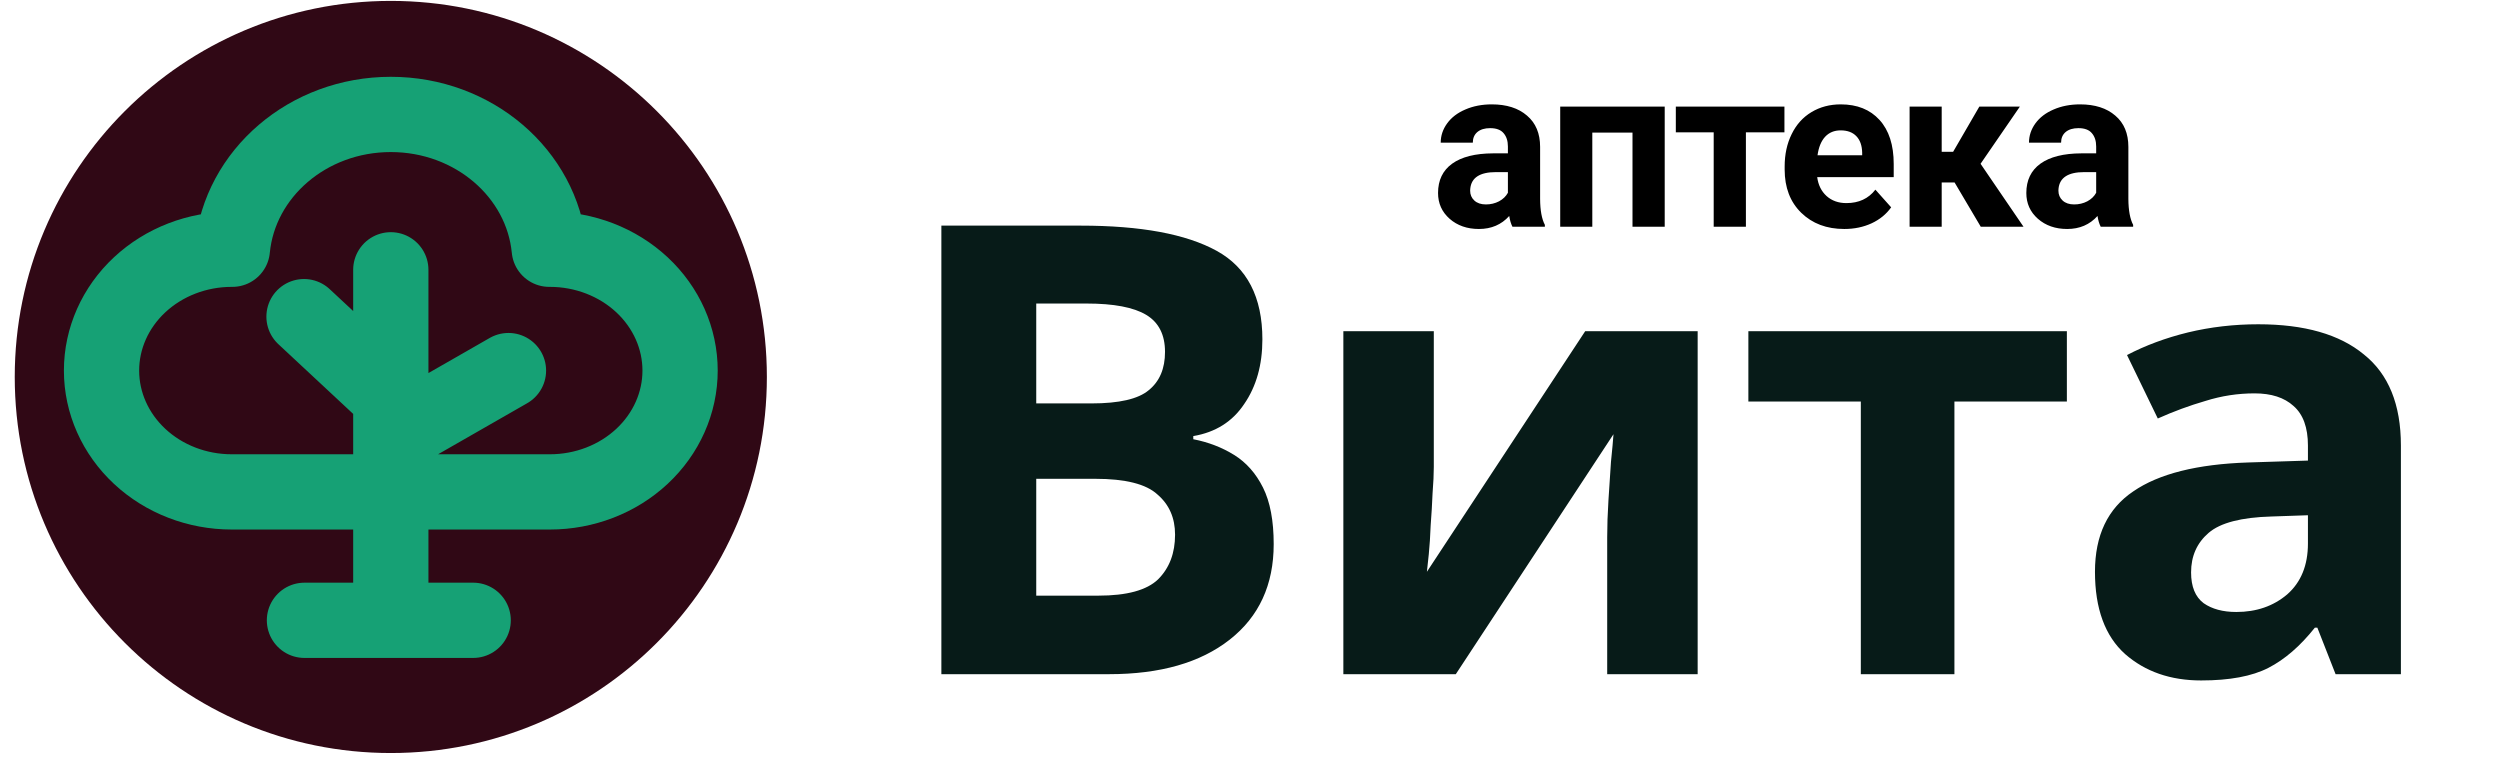
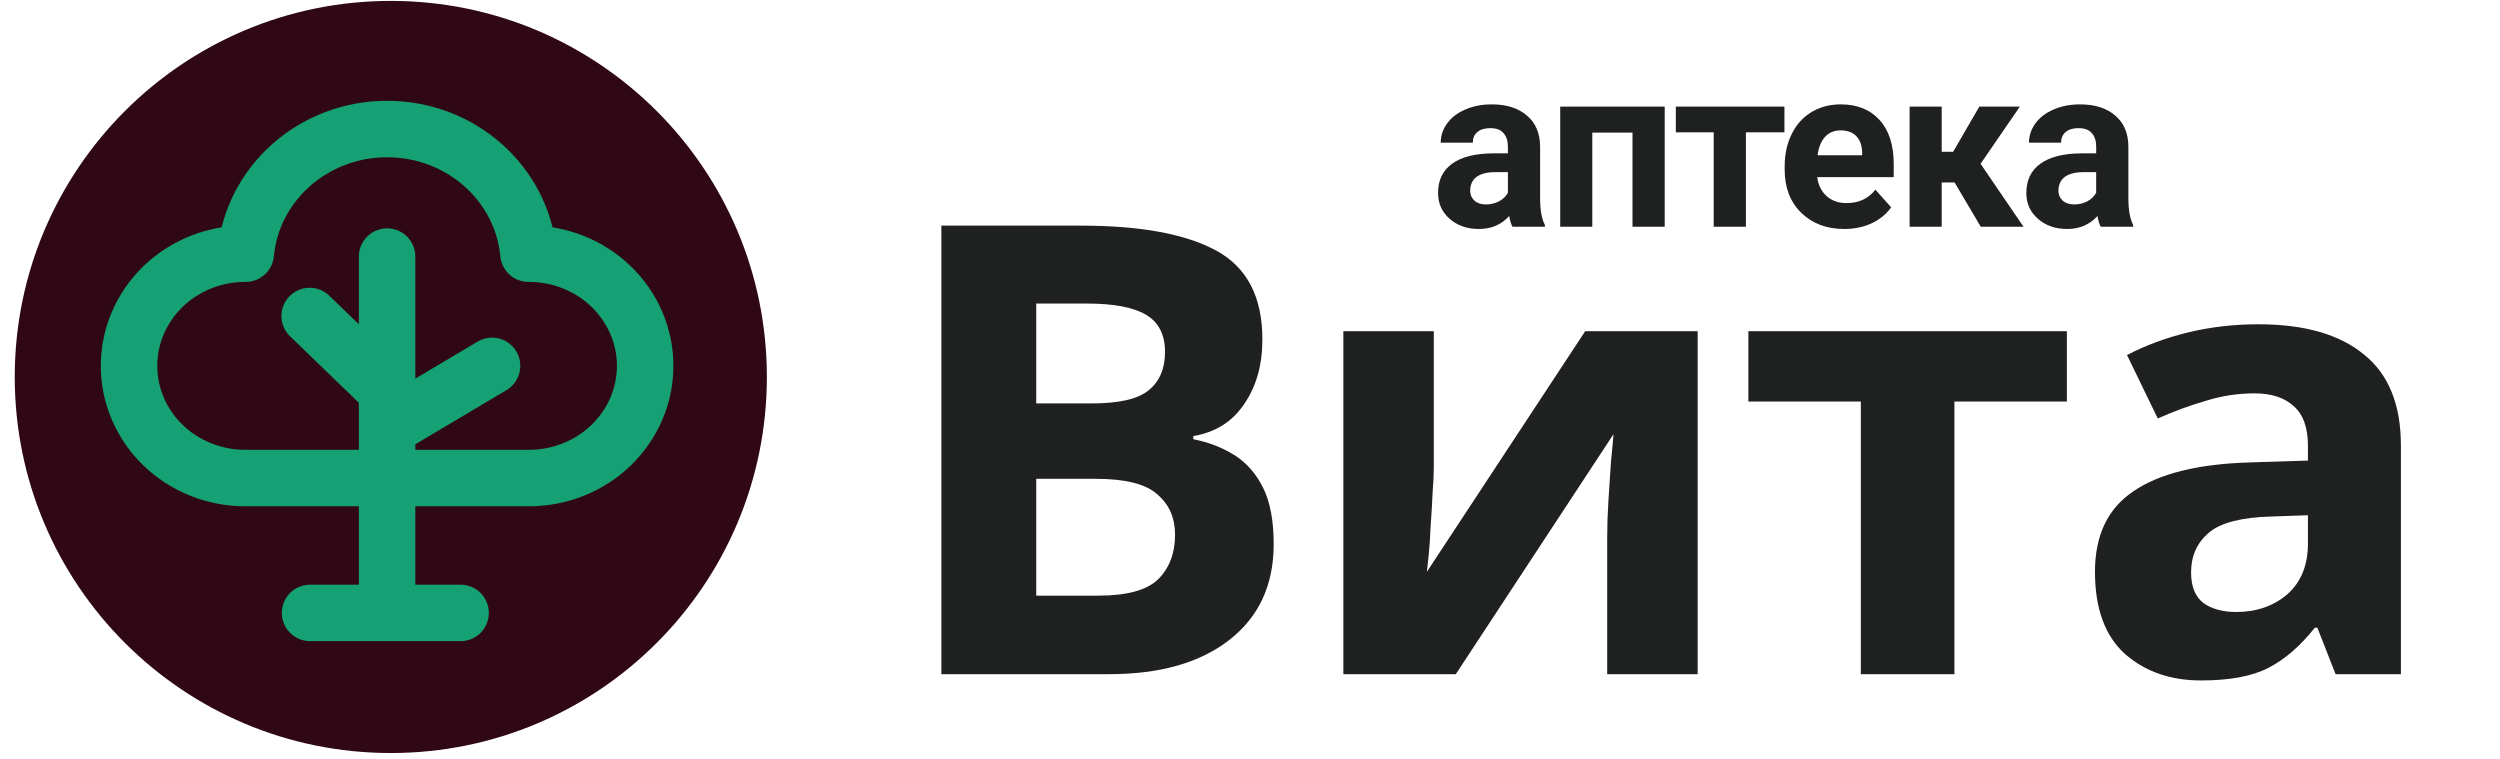
<svg xmlns="http://www.w3.org/2000/svg" width="155" height="47" viewBox="0 0 155 47" fill="none">
-   <path d="M67.012 13.989C70.725 13.989 73.529 14.509 75.425 15.547C77.32 16.586 78.268 18.417 78.268 21.039C78.268 22.623 77.892 23.96 77.139 25.051C76.412 26.142 75.36 26.804 73.984 27.037V27.232C74.919 27.414 75.763 27.738 76.516 28.206C77.269 28.673 77.866 29.348 78.307 30.231C78.749 31.114 78.969 32.282 78.969 33.736C78.969 36.255 78.061 38.229 76.243 39.657C74.425 41.085 71.933 41.799 68.765 41.799H58.365V13.989H67.012ZM67.674 25.012C69.388 25.012 70.569 24.739 71.219 24.194C71.894 23.649 72.231 22.857 72.231 21.818C72.231 20.754 71.842 19.988 71.063 19.52C70.284 19.053 69.05 18.819 67.363 18.819H64.247V25.012H67.674ZM64.247 29.686V36.93H68.103C69.868 36.93 71.102 36.593 71.803 35.918C72.504 35.217 72.854 34.295 72.854 33.152C72.854 32.114 72.491 31.283 71.764 30.66C71.063 30.01 69.777 29.686 67.908 29.686H64.247ZM88.896 28.946C88.896 29.387 88.87 29.933 88.819 30.582C88.793 31.231 88.754 31.893 88.702 32.568C88.676 33.243 88.637 33.84 88.585 34.36C88.533 34.879 88.494 35.242 88.468 35.45L98.283 20.533H105.255V41.799H99.646V33.308C99.646 32.607 99.672 31.841 99.724 31.01C99.776 30.153 99.828 29.361 99.88 28.634C99.958 27.881 100.01 27.31 100.036 26.921L90.26 41.799H83.288V20.533H88.896V28.946ZM128.146 24.895H121.174V41.799H115.371V24.895H108.399V20.533H128.146V24.895ZM140.015 20.105C142.871 20.105 145.052 20.728 146.558 21.974C148.09 23.194 148.856 25.077 148.856 27.622V41.799H144.806L143.676 38.917H143.52C142.612 40.059 141.651 40.89 140.638 41.409C139.625 41.929 138.236 42.188 136.471 42.188C134.575 42.188 133.004 41.643 131.758 40.553C130.512 39.436 129.888 37.735 129.888 35.45C129.888 33.191 130.68 31.529 132.264 30.465C133.848 29.374 136.224 28.777 139.392 28.673L143.092 28.556V27.622C143.092 26.505 142.793 25.687 142.196 25.168C141.625 24.648 140.82 24.389 139.781 24.389C138.743 24.389 137.73 24.545 136.743 24.856C135.757 25.142 134.77 25.505 133.783 25.947L131.875 22.013C133.017 21.416 134.277 20.948 135.653 20.611C137.055 20.273 138.509 20.105 140.015 20.105ZM140.833 32.023C138.963 32.075 137.665 32.412 136.938 33.035C136.211 33.659 135.847 34.477 135.847 35.489C135.847 36.372 136.107 37.008 136.626 37.398C137.146 37.761 137.821 37.943 138.652 37.943C139.898 37.943 140.95 37.58 141.807 36.852C142.663 36.099 143.092 35.048 143.092 33.698V31.945L140.833 32.023Z" fill="#071B18" />
-   <path d="M93.772 14.059C93.68 13.88 93.614 13.657 93.572 13.391C93.09 13.928 92.464 14.197 91.693 14.197C90.963 14.197 90.357 13.986 89.875 13.563C89.398 13.141 89.159 12.608 89.159 11.966C89.159 11.176 89.45 10.57 90.033 10.148C90.621 9.726 91.468 9.512 92.574 9.508H93.49V9.081C93.49 8.737 93.4 8.461 93.221 8.255C93.047 8.048 92.769 7.945 92.388 7.945C92.053 7.945 91.789 8.025 91.596 8.186C91.408 8.346 91.314 8.567 91.314 8.847H89.324C89.324 8.415 89.457 8.016 89.724 7.649C89.99 7.282 90.366 6.995 90.853 6.788C91.339 6.577 91.885 6.471 92.491 6.471C93.409 6.471 94.137 6.703 94.674 7.167C95.216 7.626 95.487 8.273 95.487 9.108V12.338C95.491 13.044 95.59 13.579 95.782 13.942V14.059H93.772ZM92.126 12.675C92.42 12.675 92.691 12.611 92.939 12.482C93.187 12.349 93.37 12.172 93.49 11.952V10.671H92.746C91.75 10.671 91.22 11.016 91.156 11.704L91.149 11.821C91.149 12.069 91.236 12.273 91.41 12.434C91.585 12.595 91.823 12.675 92.126 12.675ZM103.212 14.059H101.215V8.22H98.723V14.059H96.733V6.609H103.212V14.059ZM110.635 8.206H108.246V14.059H106.249V8.206H103.901V6.609H110.635V8.206ZM114.346 14.197C113.254 14.197 112.363 13.862 111.675 13.191C110.991 12.521 110.649 11.628 110.649 10.513V10.32C110.649 9.572 110.793 8.904 111.083 8.317C111.372 7.724 111.78 7.27 112.308 6.953C112.841 6.632 113.446 6.471 114.126 6.471C115.145 6.471 115.946 6.793 116.529 7.435C117.116 8.078 117.41 8.989 117.41 10.169V10.981H112.666C112.73 11.468 112.923 11.858 113.245 12.152C113.57 12.445 113.981 12.592 114.477 12.592C115.244 12.592 115.843 12.315 116.274 11.759L117.252 12.854C116.953 13.276 116.549 13.607 116.04 13.845C115.53 14.08 114.966 14.197 114.346 14.197ZM114.119 8.083C113.724 8.083 113.403 8.216 113.155 8.482C112.912 8.748 112.756 9.129 112.687 9.625H115.455V9.466C115.446 9.026 115.326 8.686 115.097 8.447C114.867 8.204 114.541 8.083 114.119 8.083ZM121.184 11.312H120.385V14.059H118.395V6.609H120.385V9.411H121.094L122.719 6.609H125.232L122.795 10.155L125.459 14.059H122.808L121.184 11.312ZM130.245 14.059C130.153 13.88 130.087 13.657 130.045 13.391C129.563 13.928 128.937 14.197 128.166 14.197C127.436 14.197 126.83 13.986 126.348 13.563C125.87 13.141 125.632 12.608 125.632 11.966C125.632 11.176 125.923 10.57 126.506 10.148C127.094 9.726 127.941 9.512 129.047 9.508H129.963V9.081C129.963 8.737 129.873 8.461 129.694 8.255C129.52 8.048 129.242 7.945 128.861 7.945C128.526 7.945 128.262 8.025 128.069 8.186C127.881 8.346 127.787 8.567 127.787 8.847H125.797C125.797 8.415 125.93 8.016 126.196 7.649C126.463 7.282 126.839 6.995 127.326 6.788C127.812 6.577 128.358 6.471 128.964 6.471C129.882 6.471 130.61 6.703 131.147 7.167C131.689 7.626 131.959 8.273 131.959 9.108V12.338C131.964 13.044 132.063 13.579 132.255 13.942V14.059H130.245ZM128.599 12.675C128.893 12.675 129.164 12.611 129.412 12.482C129.66 12.349 129.843 12.172 129.963 11.952V10.671H129.219C128.223 10.671 127.693 11.016 127.628 11.704L127.622 11.821C127.622 12.069 127.709 12.273 127.883 12.434C128.058 12.595 128.296 12.675 128.599 12.675Z" fill="black" />
+   <path d="M67.012 13.989C70.725 13.989 73.529 14.509 75.425 15.547C77.32 16.586 78.268 18.417 78.268 21.039C78.268 22.623 77.892 23.96 77.139 25.051C76.412 26.142 75.36 26.804 73.984 27.037V27.232C74.919 27.414 75.763 27.738 76.516 28.206C77.269 28.673 77.866 29.348 78.307 30.231C78.749 31.114 78.969 32.282 78.969 33.736C78.969 36.255 78.061 38.229 76.243 39.657C74.425 41.085 71.933 41.799 68.765 41.799H58.365V13.989H67.012ZM67.674 25.012C69.388 25.012 70.569 24.739 71.219 24.194C71.894 23.649 72.231 22.857 72.231 21.818C72.231 20.754 71.842 19.988 71.063 19.52C70.284 19.053 69.05 18.819 67.363 18.819H64.247V25.012H67.674ZM64.247 29.686V36.93H68.103C69.868 36.93 71.102 36.593 71.803 35.918C72.504 35.217 72.854 34.295 72.854 33.152C72.854 32.114 72.491 31.283 71.764 30.66C71.063 30.01 69.777 29.686 67.908 29.686H64.247ZM88.896 28.946C88.896 29.387 88.87 29.933 88.819 30.582C88.793 31.231 88.754 31.893 88.702 32.568C88.676 33.243 88.637 33.84 88.585 34.36C88.533 34.879 88.494 35.242 88.468 35.45L98.283 20.533H105.255V41.799H99.646V33.308C99.646 32.607 99.672 31.841 99.724 31.01C99.776 30.153 99.828 29.361 99.88 28.634C99.958 27.881 100.01 27.31 100.036 26.921L90.26 41.799H83.288V20.533H88.896V28.946ZM128.146 24.895H121.174V41.799H115.371V24.895H108.399V20.533H128.146V24.895ZM140.015 20.105C142.871 20.105 145.052 20.728 146.558 21.974C148.09 23.194 148.856 25.077 148.856 27.622V41.799H144.806L143.676 38.917H143.52C142.612 40.059 141.651 40.89 140.638 41.409C139.625 41.929 138.236 42.188 136.471 42.188C134.575 42.188 133.004 41.643 131.758 40.553C130.512 39.436 129.888 37.735 129.888 35.45C129.888 33.191 130.68 31.529 132.264 30.465C133.848 29.374 136.224 28.777 139.392 28.673L143.092 28.556V27.622C143.092 26.505 142.793 25.687 142.196 25.168C141.625 24.648 140.82 24.389 139.781 24.389C138.743 24.389 137.73 24.545 136.743 24.856C135.757 25.142 134.77 25.505 133.783 25.947L131.875 22.013C133.017 21.416 134.277 20.948 135.653 20.611C137.055 20.273 138.509 20.105 140.015 20.105ZM140.833 32.023C138.963 32.075 137.665 32.412 136.938 33.035C136.211 33.659 135.847 34.477 135.847 35.489C135.847 36.372 136.107 37.008 136.626 37.398C137.146 37.761 137.821 37.943 138.652 37.943C139.898 37.943 140.95 37.58 141.807 36.852C142.663 36.099 143.092 35.048 143.092 33.698V31.945L140.833 32.023Z" fill="#1F2020" />
+   <path d="M93.772 14.059C93.68 13.88 93.614 13.657 93.572 13.391C93.09 13.928 92.464 14.197 91.693 14.197C90.963 14.197 90.357 13.986 89.875 13.563C89.398 13.141 89.159 12.608 89.159 11.966C89.159 11.176 89.45 10.57 90.033 10.148C90.621 9.726 91.468 9.512 92.574 9.508H93.49V9.081C93.49 8.737 93.4 8.461 93.221 8.255C93.047 8.048 92.769 7.945 92.388 7.945C92.053 7.945 91.789 8.025 91.596 8.186C91.408 8.346 91.314 8.567 91.314 8.847H89.324C89.324 8.415 89.457 8.016 89.724 7.649C89.99 7.282 90.366 6.995 90.853 6.788C91.339 6.577 91.885 6.471 92.491 6.471C93.409 6.471 94.137 6.703 94.674 7.167C95.216 7.626 95.487 8.273 95.487 9.108V12.338C95.491 13.044 95.59 13.579 95.782 13.942V14.059H93.772ZM92.126 12.675C92.42 12.675 92.691 12.611 92.939 12.482C93.187 12.349 93.37 12.172 93.49 11.952V10.671H92.746C91.75 10.671 91.22 11.016 91.156 11.704L91.149 11.821C91.149 12.069 91.236 12.273 91.41 12.434C91.585 12.595 91.823 12.675 92.126 12.675ZM103.212 14.059H101.215V8.22H98.723V14.059H96.733V6.609H103.212V14.059ZM110.635 8.206H108.246V14.059H106.249V8.206H103.901V6.609H110.635V8.206ZM114.346 14.197C113.254 14.197 112.363 13.862 111.675 13.191C110.991 12.521 110.649 11.628 110.649 10.513V10.32C110.649 9.572 110.793 8.904 111.083 8.317C111.372 7.724 111.78 7.27 112.308 6.953C112.841 6.632 113.446 6.471 114.126 6.471C115.145 6.471 115.946 6.793 116.529 7.435C117.116 8.078 117.41 8.989 117.41 10.169V10.981H112.666C112.73 11.468 112.923 11.858 113.245 12.152C113.57 12.445 113.981 12.592 114.477 12.592C115.244 12.592 115.843 12.315 116.274 11.759L117.252 12.854C116.953 13.276 116.549 13.607 116.04 13.845C115.53 14.08 114.966 14.197 114.346 14.197ZM114.119 8.083C113.724 8.083 113.403 8.216 113.155 8.482C112.912 8.748 112.756 9.129 112.687 9.625H115.455V9.466C115.446 9.026 115.326 8.686 115.097 8.447C114.867 8.204 114.541 8.083 114.119 8.083ZM121.184 11.312H120.385V14.059H118.395V6.609H120.385V9.411H121.094L122.719 6.609H125.232L122.795 10.155L125.459 14.059H122.808L121.184 11.312ZM130.245 14.059C130.153 13.88 130.087 13.657 130.045 13.391C129.563 13.928 128.937 14.197 128.166 14.197C127.436 14.197 126.83 13.986 126.348 13.563C125.87 13.141 125.632 12.608 125.632 11.966C125.632 11.176 125.923 10.57 126.506 10.148C127.094 9.726 127.941 9.512 129.047 9.508H129.963V9.081C129.963 8.737 129.873 8.461 129.694 8.255C129.52 8.048 129.242 7.945 128.861 7.945C128.526 7.945 128.262 8.025 128.069 8.186C127.881 8.346 127.787 8.567 127.787 8.847H125.797C125.797 8.415 125.93 8.016 126.196 7.649C126.463 7.282 126.839 6.995 127.326 6.788C127.812 6.577 128.358 6.471 128.964 6.471C129.882 6.471 130.61 6.703 131.147 7.167C131.689 7.626 131.959 8.273 131.959 9.108V12.338C131.964 13.044 132.063 13.579 132.255 13.942V14.059H130.245ZM128.599 12.675C128.893 12.675 129.164 12.611 129.412 12.482C129.66 12.349 129.843 12.172 129.963 11.952V10.671H129.219C128.223 10.671 127.693 11.016 127.628 11.704L127.622 11.821C127.622 12.069 127.709 12.273 127.883 12.434C128.058 12.595 128.296 12.675 128.599 12.675Z" fill="#1F2020" />
  <circle cx="24.23" cy="23.372" r="23.316" fill="#300815" />
-   <path d="M24.23 27.155L31.525 22.976M24.23 24.647L18.849 19.632M24.23 16.728V38.459H18.876H24.107H29.337M14.406 15.453C14.859 10.767 19.084 7.095 24.23 7.095C29.375 7.095 33.601 10.767 34.054 15.453H34.094C36.235 15.453 38.287 16.246 39.801 17.656C41.315 19.067 42.165 20.981 42.165 22.976C42.165 24.971 41.315 26.884 39.801 28.295C38.287 29.706 36.235 30.498 34.094 30.498H24.23H14.366C12.225 30.498 10.172 29.706 8.659 28.295C7.145 26.884 6.295 24.971 6.295 22.976C6.295 20.981 7.145 19.067 8.659 17.656C10.172 16.246 12.225 15.453 14.366 15.453H14.406Z" stroke="#16A175" stroke-width="4.666" stroke-linecap="round" stroke-linejoin="round" />
+   <path d="M24 26.548L30.508 22.684M24 24.229L19.2 19.592M24 15.907V38H19.224H23.89H28.557M15.236 15.728C15.64 11.395 19.41 8 24 8C28.59 8 32.36 11.395 32.764 15.728H32.8C34.71 15.728 36.541 16.461 37.891 17.765C39.241 19.07 40 20.839 40 22.684C40 24.528 39.241 26.297 37.891 27.602C36.541 28.906 34.71 29.639 32.8 29.639H24H15.2C13.29 29.639 11.459 28.906 10.109 27.602C8.759 26.297 8 24.528 8 22.684C8 20.839 8.759 19.07 10.109 17.765C11.459 16.461 13.29 15.728 15.2 15.728H15.236Z" stroke="#16A175" stroke-width="3.5" stroke-linecap="round" stroke-linejoin="round" />
</svg>
